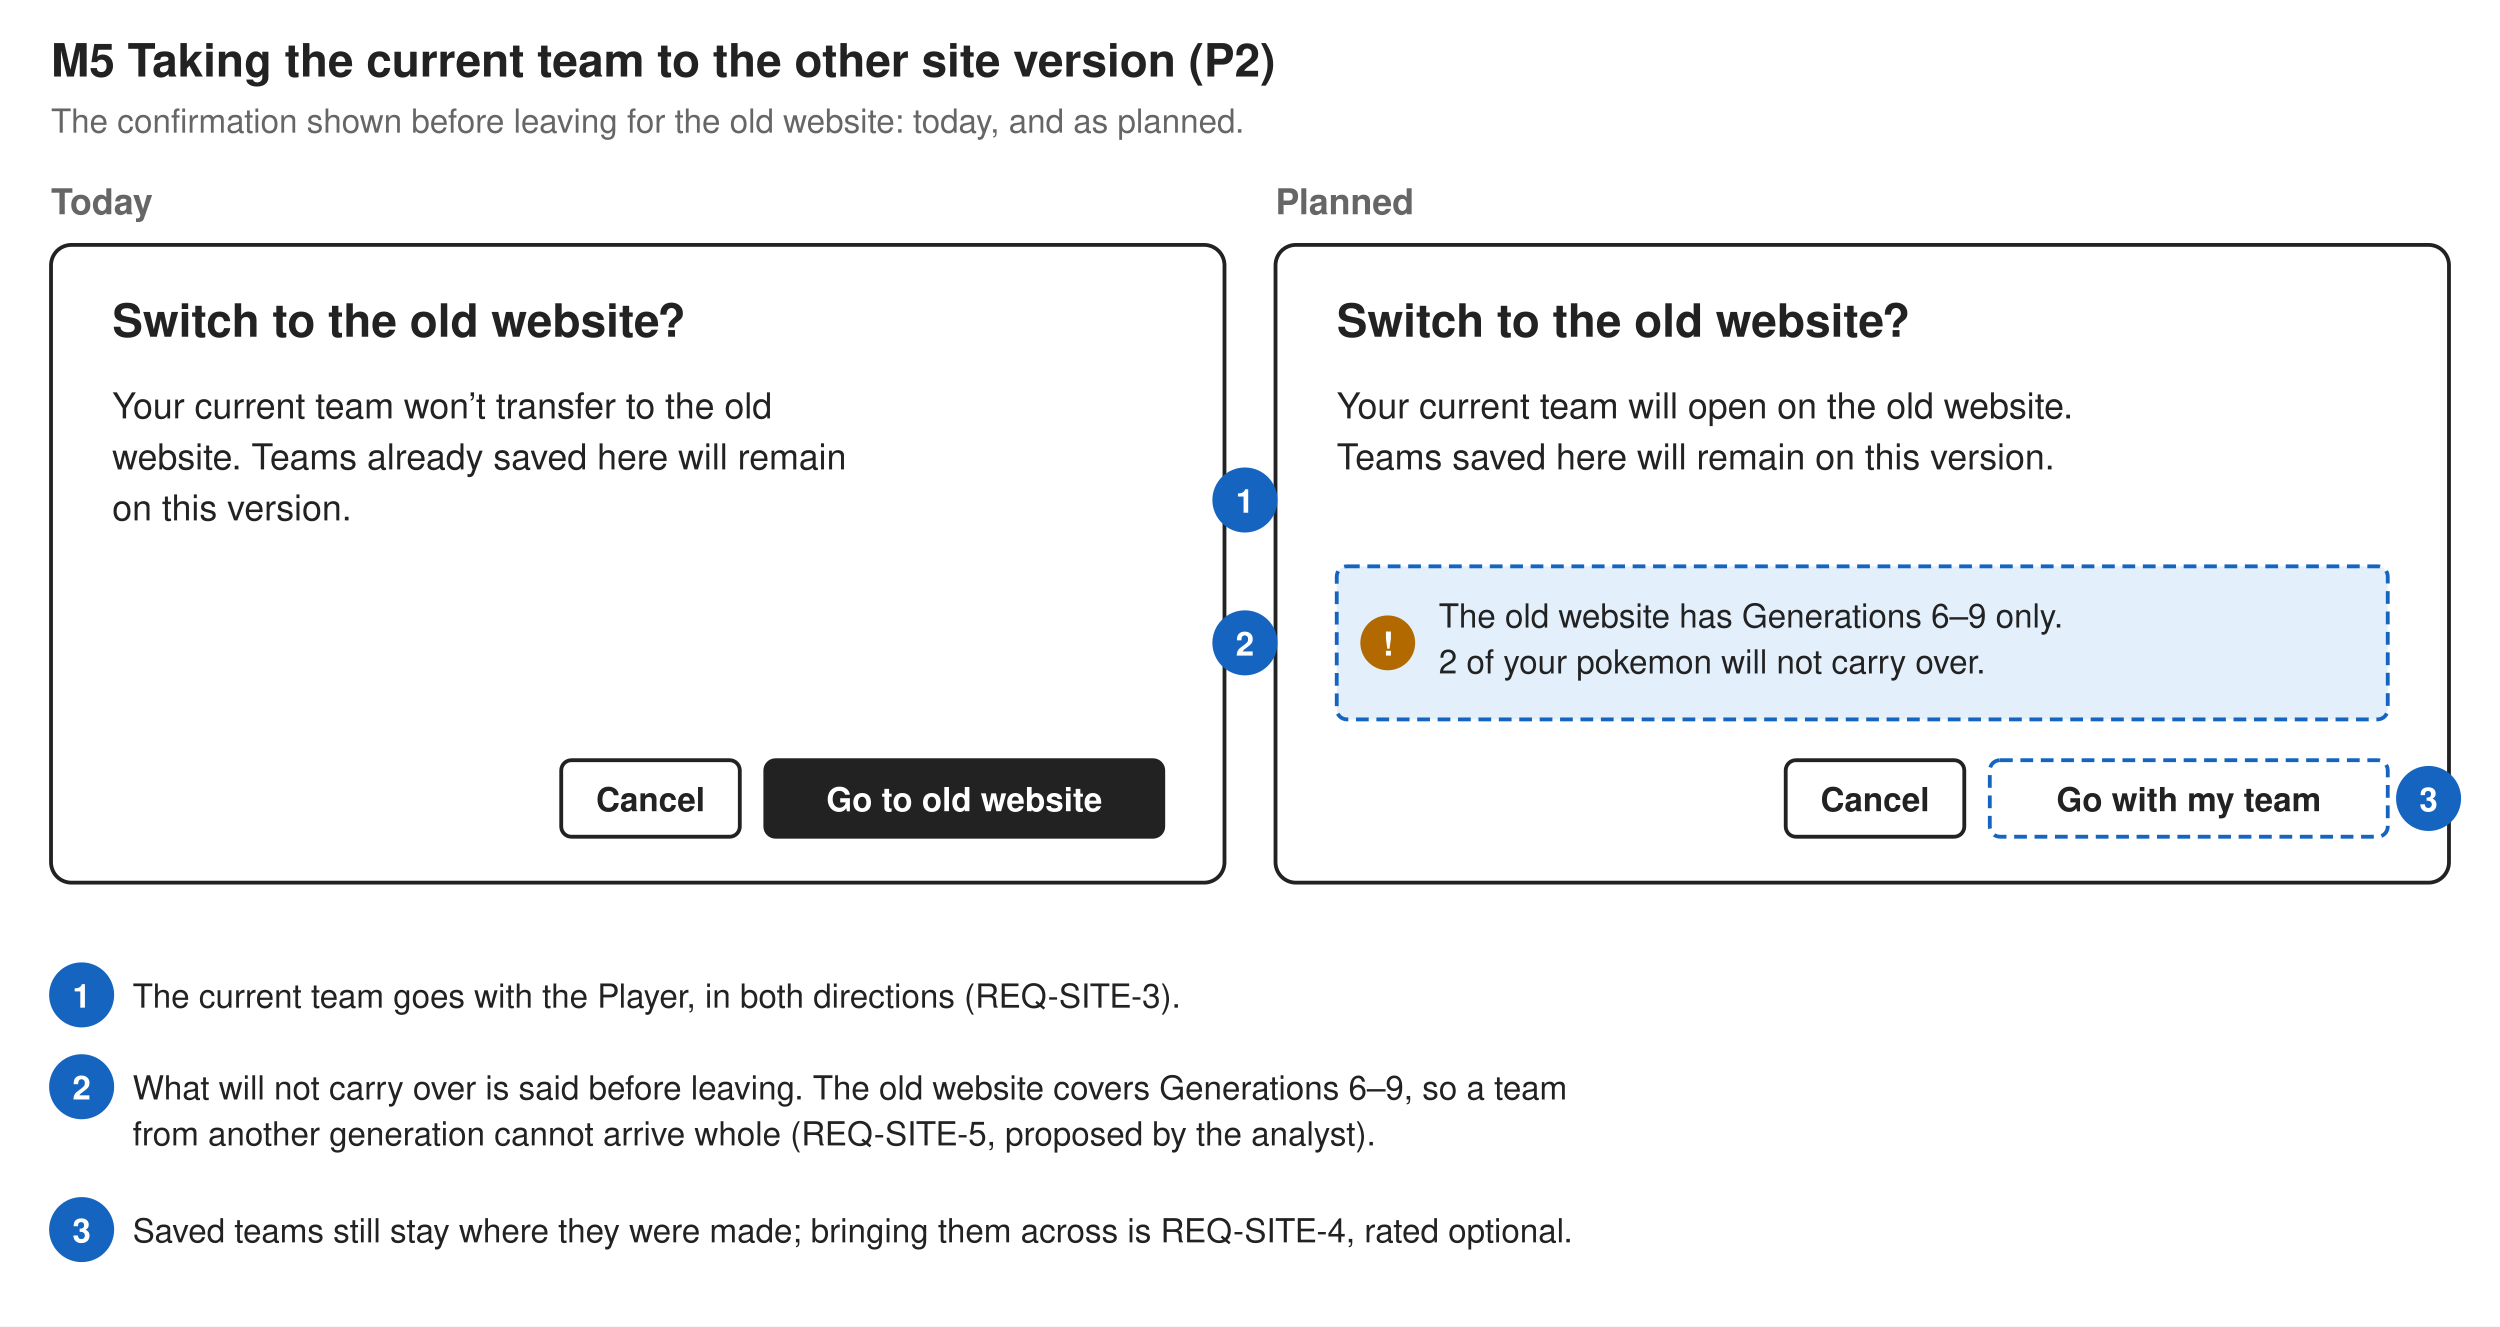
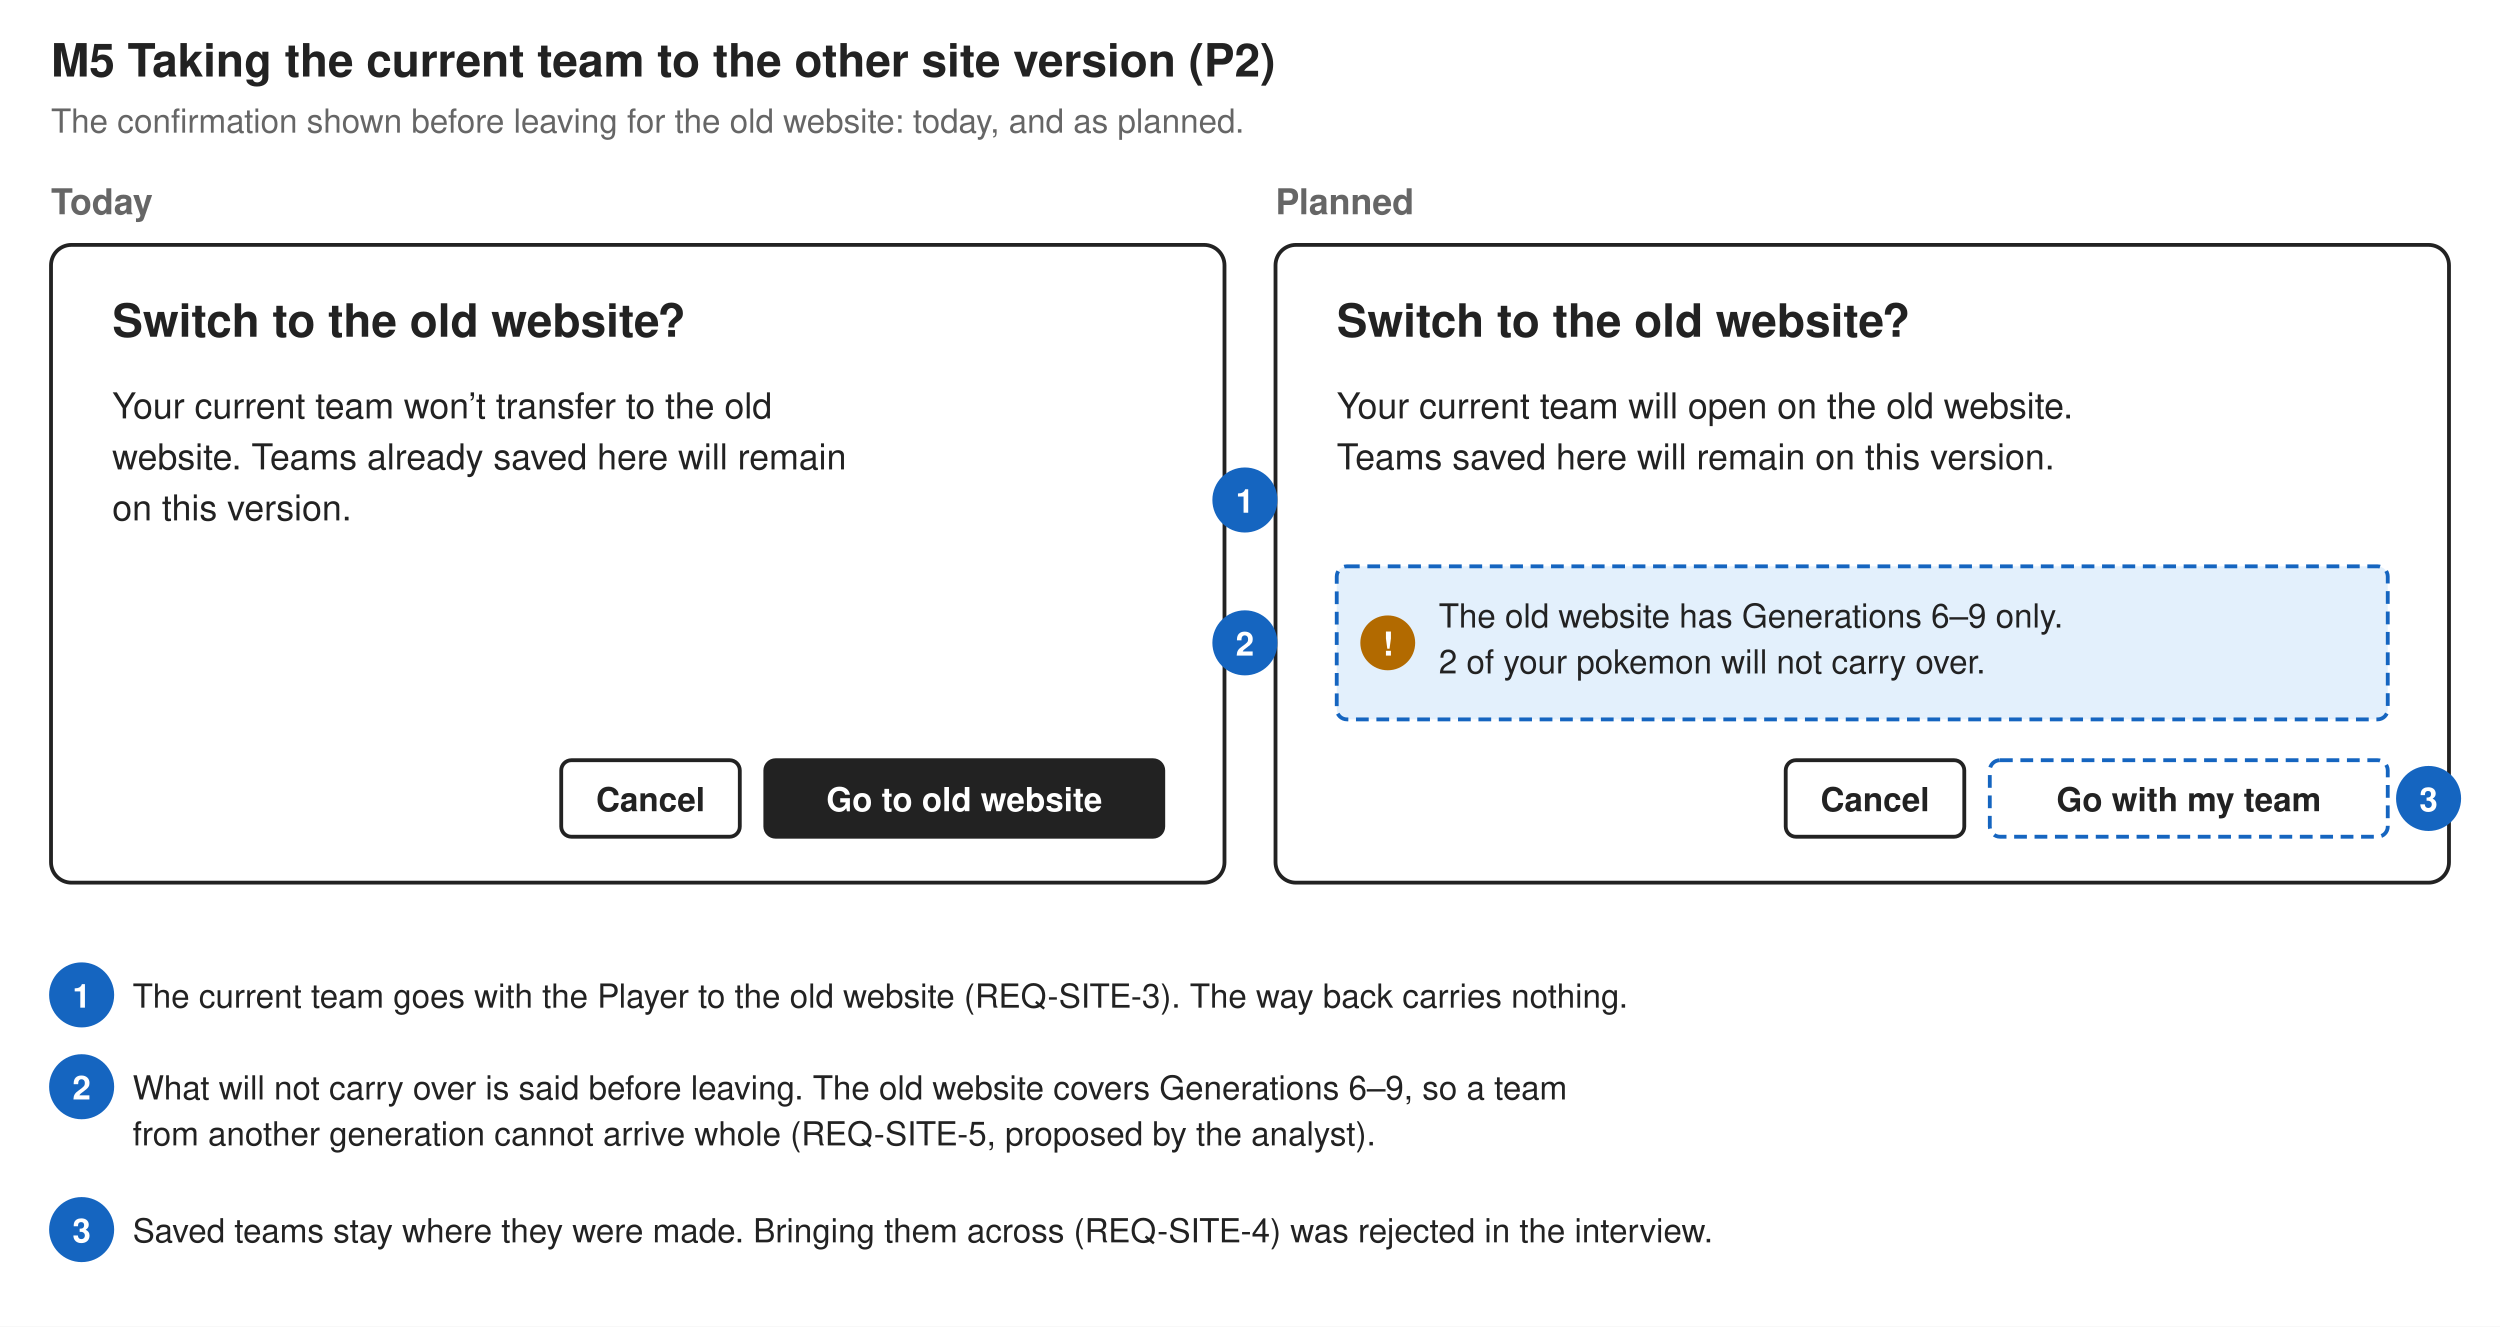
<svg xmlns="http://www.w3.org/2000/svg" viewBox="0 0 980 520" width="980" height="520" font-family="Helvetica, Arial, sans-serif" role="img" aria-label="Mock-up M5: taking the current team to the other site version">
  <rect width="980" height="520" fill="#fff" />
  <text x="20" y="30" font-size="18" fill="#222" font-weight="bold" text-anchor="start">M5  Taking the current team to the other site version (P2)</text>
  <text x="20" y="52" font-size="13" fill="#666" font-weight="normal" text-anchor="start">The confirmation shown before leaving for the old website: today, and as planned.</text>
  <text x="20" y="84" font-size="14" fill="#666" font-weight="bold" text-anchor="start">Today</text>
  <rect x="20" y="96" width="460" height="250" rx="8" fill="#fff" stroke="#222" stroke-width="1.5" />
  <text x="44" y="132" font-size="18" fill="#222" font-weight="bold" text-anchor="start">Switch to the old website?</text>
  <text x="44" y="164" font-size="14" fill="#222" font-weight="normal" text-anchor="start">Your current team won’t transfer to the old</text>
  <text x="44" y="184" font-size="14" fill="#222" font-weight="normal" text-anchor="start">website. Teams already saved here will remain</text>
  <text x="44" y="204" font-size="14" fill="#222" font-weight="normal" text-anchor="start">on this version.</text>
  <rect x="220" y="298" width="70" height="30" rx="4" fill="#fff" stroke="#222" stroke-width="1.5" />
  <text x="255.0" y="318.0" font-size="13" fill="#222" font-weight="bold" text-anchor="middle">Cancel</text>
  <rect x="300" y="298" width="156" height="30" rx="4" fill="#222" stroke="#222" stroke-width="1.5" />
  <text x="378.0" y="318.0" font-size="13" fill="#fff" font-weight="bold" text-anchor="middle">Go to old website</text>
  <text x="500" y="84" font-size="14" fill="#666" font-weight="bold" text-anchor="start">Planned</text>
  <rect x="500" y="96" width="460" height="250" rx="8" fill="#fff" stroke="#222" stroke-width="1.5" />
  <text x="524" y="132" font-size="18" fill="#222" font-weight="bold" text-anchor="start">Switch to the old website?</text>
  <text x="524" y="164" font-size="14" fill="#222" font-weight="normal" text-anchor="start">Your current team will open on the old website.</text>
  <text x="524" y="184" font-size="14" fill="#222" font-weight="normal" text-anchor="start">Teams saved here will remain on this version.</text>
  <rect x="524" y="222" width="412" height="60" rx="4" fill="#e3f0fc" stroke="#1565c0" stroke-width="1.5" stroke-dasharray="5 3" />
  <circle cx="544" cy="252" r="10" fill="#b26a00" stroke="#b26a00" stroke-width="1.5" />
  <text x="544" y="257" font-size="13" fill="#fff" font-weight="bold" text-anchor="middle">!</text>
  <text x="564" y="246" font-size="13" fill="#222" font-weight="normal" text-anchor="start">The old website has Generations 6–9 only.</text>
  <text x="564" y="264" font-size="13" fill="#222" font-weight="normal" text-anchor="start">2 of your pokemon will not carry over.</text>
  <rect x="700" y="298" width="70" height="30" rx="4" fill="#fff" stroke="#222" stroke-width="1.5" />
  <text x="735.0" y="318.0" font-size="13" fill="#222" font-weight="bold" text-anchor="middle">Cancel</text>
  <rect x="780" y="298" width="156" height="30" rx="4" fill="#fff" stroke="#1565c0" stroke-width="1.5" stroke-dasharray="5 3" />
  <text x="858.0" y="318.0" font-size="13" fill="#222" font-weight="bold" text-anchor="middle">Go with my team</text>
  <circle cx="488" cy="196" r="12" fill="#1565c0" stroke="#1565c0" stroke-width="1.5" />
  <text x="488" y="201" font-size="13" fill="#fff" font-weight="bold" text-anchor="middle">1</text>
  <circle cx="488" cy="252" r="12" fill="#1565c0" stroke="#1565c0" stroke-width="1.5" />
  <text x="488" y="257" font-size="13" fill="#fff" font-weight="bold" text-anchor="middle">2</text>
  <circle cx="952" cy="313" r="12" fill="#1565c0" stroke="#1565c0" stroke-width="1.5" />
  <text x="952" y="318" font-size="13" fill="#fff" font-weight="bold" text-anchor="middle">3</text>
  <circle cx="32" cy="390" r="12" fill="#1565c0" stroke="#1565c0" stroke-width="1.5" />
  <text x="32" y="395" font-size="13" fill="#fff" font-weight="bold" text-anchor="middle">1</text>
-   <text x="52" y="395" font-size="13" fill="#222" font-weight="normal" text-anchor="start">The current team goes with the Player, in both directions (REQ-SITE-3).</text>
+   <text x="52" y="395" font-size="13" fill="#222" font-weight="normal" text-anchor="start">The current team goes with the Player to the old website (REQ-SITE-3). The way back carries nothing.</text>
  <circle cx="32" cy="426" r="12" fill="#1565c0" stroke="#1565c0" stroke-width="1.5" />
  <text x="32" y="431" font-size="13" fill="#fff" font-weight="bold" text-anchor="middle">2</text>
  <text x="52" y="431" font-size="13" fill="#222" font-weight="normal" text-anchor="start">What will not carry over is said before leaving. The old website covers Generations 6–9, so a team</text>
  <text x="52" y="449" font-size="13" fill="#222" font-weight="normal" text-anchor="start">from another generation cannot arrive whole (REQ-SITE-5, proposed by the analyst).</text>
  <circle cx="32" cy="482" r="12" fill="#1565c0" stroke="#1565c0" stroke-width="1.5" />
  <text x="32" y="487" font-size="13" fill="#fff" font-weight="bold" text-anchor="middle">3</text>
-   <text x="52" y="487" font-size="13" fill="#222" font-weight="normal" text-anchor="start">Saved teams still stay where they were made; bringing them across is REQ-SITE-4, rated optional.</text>
+   <text x="52" y="487" font-size="13" fill="#222" font-weight="normal" text-anchor="start">Saved teams stay where they were made. Bringing them across (REQ-SITE-4) was rejected in the interview.</text>
</svg>
